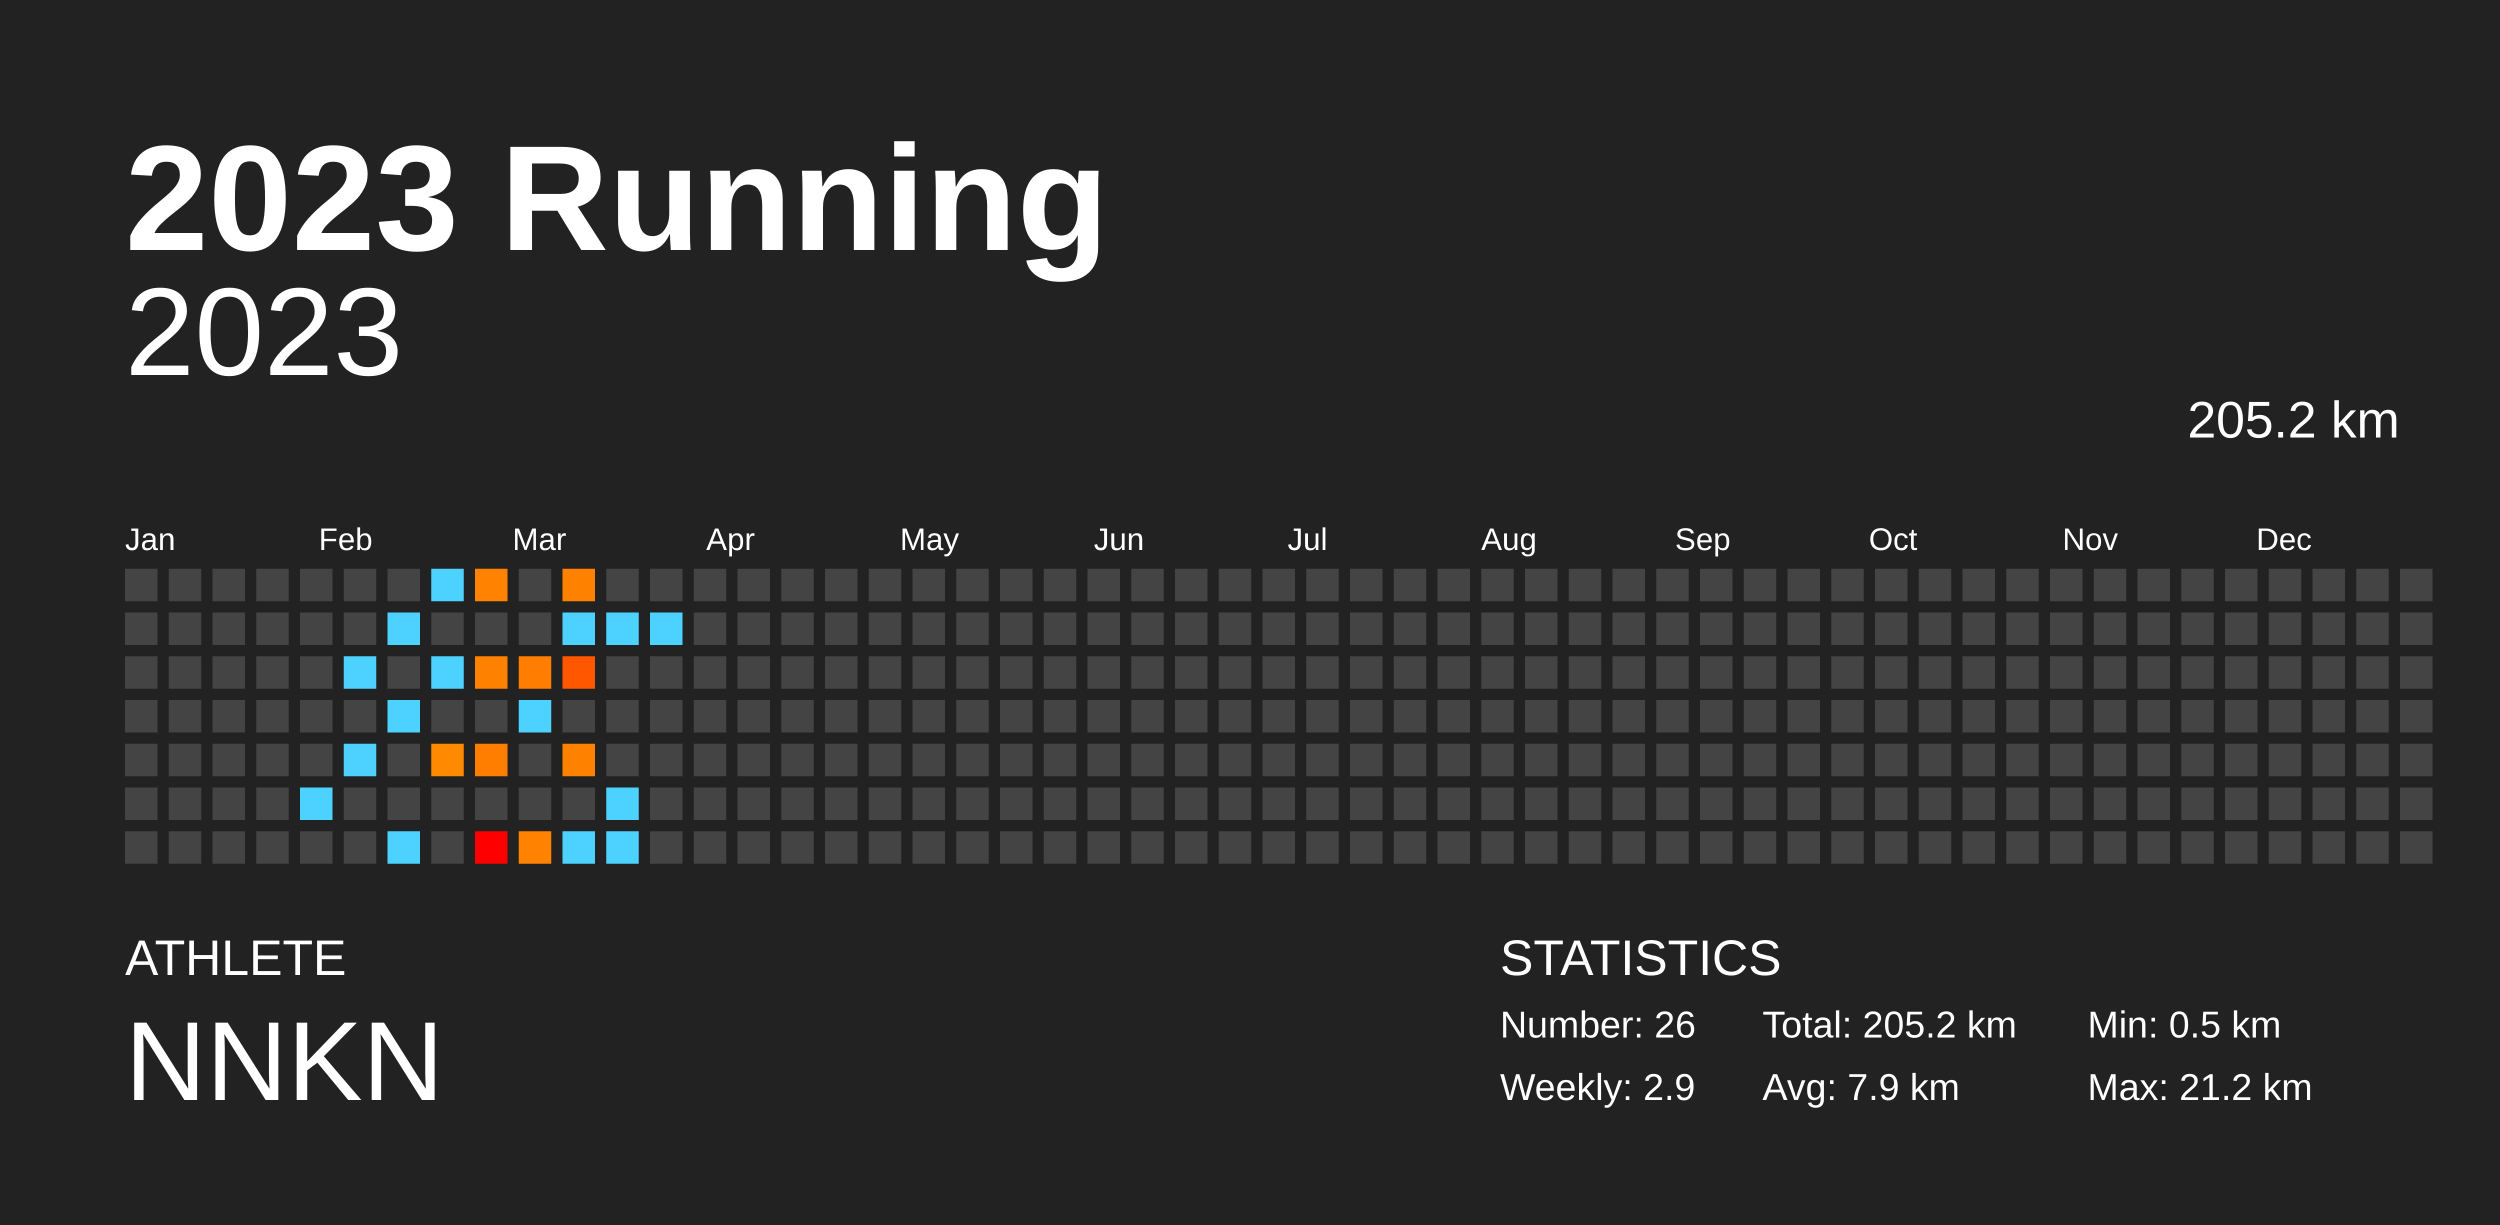
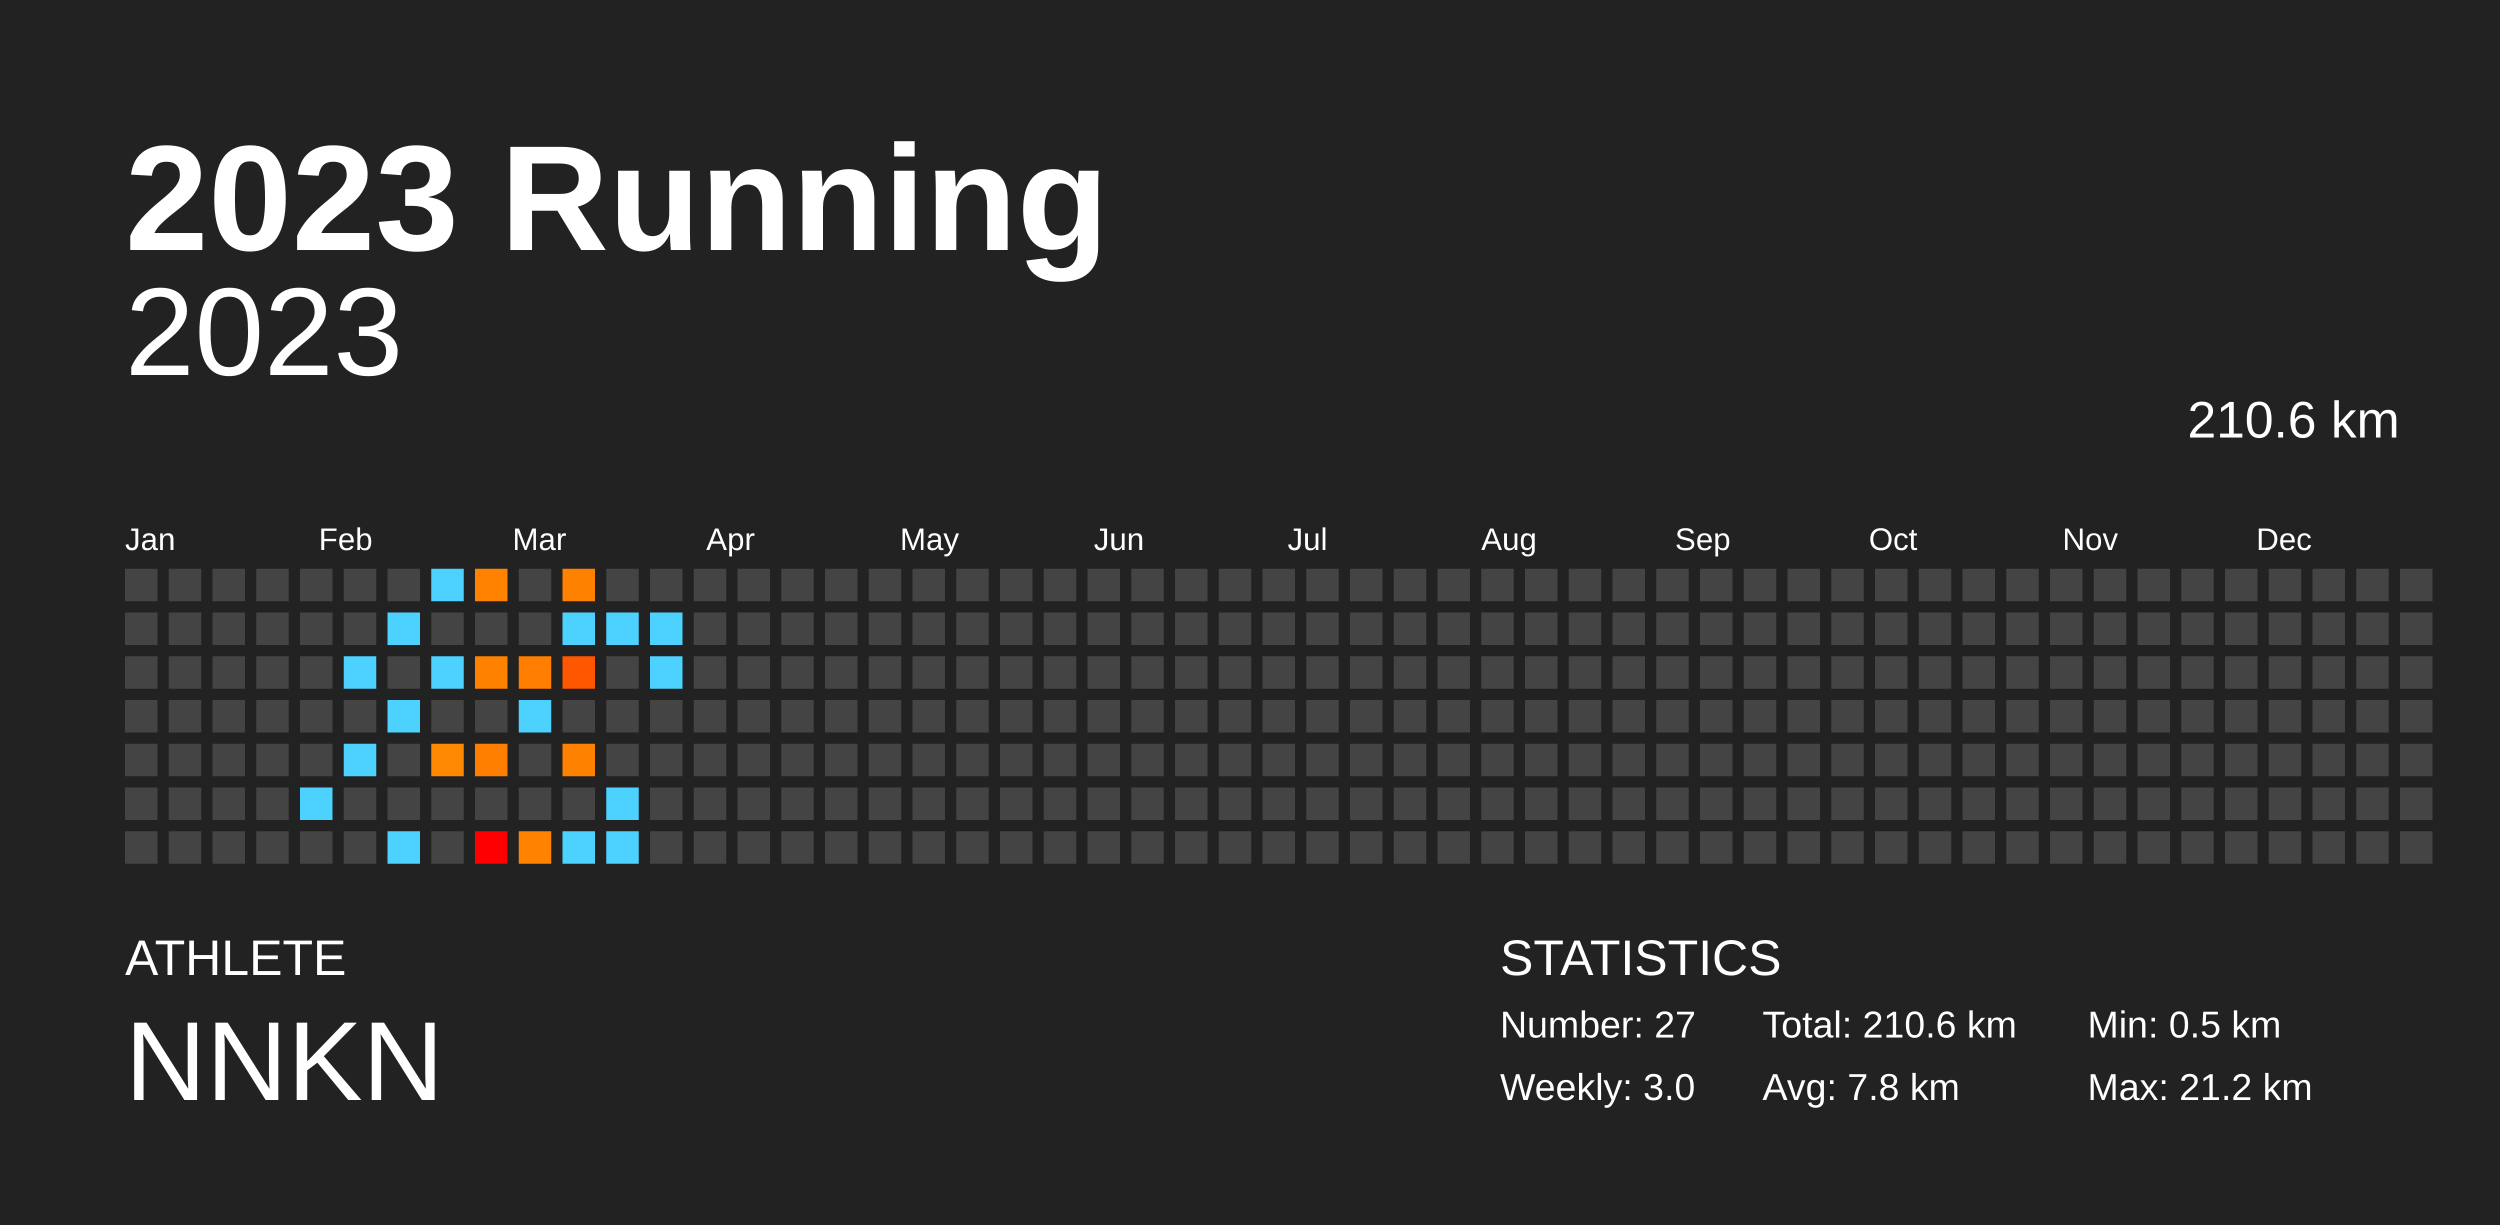
<svg xmlns="http://www.w3.org/2000/svg" baseProfile="full" height="98mm" version="1.1" viewBox="0,0,200,98" width="200mm">
  <defs />
  <rect fill="#222222" height="98" width="200" x="0" y="0" />
  <text fill="#FFFFFF" style="font-size:12px; font-family:Arial; font-weight:bold;" x="10" y="20">2023 Running</text>
  <text fill="#FFFFFF" style="font-size:4px; font-family:Arial" x="10" y="78">ATHLETE</text>
  <text fill="#FFFFFF" style="font-size:9px; font-family:Arial" x="10" y="88">NNKN</text>
  <text fill="#FFFFFF" style="font-size:4px; font-family:Arial" x="120" y="78">STATISTICS</text>
-   <text fill="#FFFFFF" style="font-size:3px; font-family:Arial" x="120" y="83">Number: 26</text>
-   <text fill="#FFFFFF" style="font-size:3px; font-family:Arial" x="120" y="88">Weekly: 2.9</text>
-   <text fill="#FFFFFF" style="font-size:3px; font-family:Arial" x="141" y="83">Total: 205.2 km</text>
-   <text fill="#FFFFFF" style="font-size:3px; font-family:Arial" x="141" y="88">Avg: 7.9 km</text>
+   <text fill="#FFFFFF" style="font-size:3px; font-family:Arial" x="120" y="83">Number: 27</text>
+   <text fill="#FFFFFF" style="font-size:3px; font-family:Arial" x="120" y="88">Weekly: 3.0</text>
+   <text fill="#FFFFFF" style="font-size:3px; font-family:Arial" x="141" y="83">Total: 210.6 km</text>
+   <text fill="#FFFFFF" style="font-size:3px; font-family:Arial" x="141" y="88">Avg: 7.8 km</text>
  <text fill="#FFFFFF" style="font-size:3px; font-family:Arial" x="167" y="83">Min: 0.5 km</text>
  <text fill="#FFFFFF" style="font-size:3px; font-family:Arial" x="167" y="88">Max: 21.2 km</text>
  <text alignment-baseline="hanging" fill="#FFFFFF" style="font-size:10.0px; font-family:Arial;" x="10" y="30">2023</text>
-   <text alignment-baseline="hanging" fill="#FFFFFF" style="font-size:4.125px; font-family:Arial;" x="175" y="35">205.2 km</text>
+   <text alignment-baseline="hanging" fill="#FFFFFF" style="font-size:4.125px; font-family:Arial;" x="175" y="35">210.6 km</text>
  <text fill="#FFFFFF" style="font-size:2.5px; font-family:Arial" x="10.0" y="44">Jan</text>
  <text fill="#FFFFFF" style="font-size:2.5px; font-family:Arial" x="25.5" y="44">Feb</text>
  <text fill="#FFFFFF" style="font-size:2.5px; font-family:Arial" x="41.0" y="44">Mar</text>
  <text fill="#FFFFFF" style="font-size:2.5px; font-family:Arial" x="56.5" y="44">Apr</text>
  <text fill="#FFFFFF" style="font-size:2.5px; font-family:Arial" x="72.0" y="44">May</text>
  <text fill="#FFFFFF" style="font-size:2.5px; font-family:Arial" x="87.5" y="44">Jun</text>
  <text fill="#FFFFFF" style="font-size:2.5px; font-family:Arial" x="103.0" y="44">Jul</text>
  <text fill="#FFFFFF" style="font-size:2.5px; font-family:Arial" x="118.5" y="44">Aug</text>
  <text fill="#FFFFFF" style="font-size:2.5px; font-family:Arial" x="134.0" y="44">Sep</text>
  <text fill="#FFFFFF" style="font-size:2.5px; font-family:Arial" x="149.5" y="44">Oct</text>
  <text fill="#FFFFFF" style="font-size:2.5px; font-family:Arial" x="165.0" y="44">Nov</text>
  <text fill="#FFFFFF" style="font-size:2.5px; font-family:Arial" x="180.5" y="44">Dec</text>
  <rect fill="#444444" height="2.6" width="2.6" x="10.0" y="45.5" />
  <rect fill="#444444" height="2.6" width="2.6" x="10.0" y="49.0" />
  <rect fill="#444444" height="2.6" width="2.6" x="10.0" y="52.5" />
  <rect fill="#444444" height="2.6" width="2.6" x="10.0" y="56.0" />
  <rect fill="#444444" height="2.6" width="2.6" x="10.0" y="59.5" />
  <rect fill="#444444" height="2.6" width="2.6" x="10.0" y="63.0" />
  <rect fill="#444444" height="2.6" width="2.6" x="10.0" y="66.5" />
  <rect fill="#444444" height="2.6" width="2.6" x="13.5" y="45.5" />
  <rect fill="#444444" height="2.6" width="2.6" x="13.5" y="49.0" />
  <rect fill="#444444" height="2.6" width="2.6" x="13.5" y="52.5" />
  <rect fill="#444444" height="2.6" width="2.6" x="13.5" y="56.0" />
  <rect fill="#444444" height="2.6" width="2.6" x="13.5" y="59.5" />
  <rect fill="#444444" height="2.6" width="2.6" x="13.5" y="63.0" />
  <rect fill="#444444" height="2.6" width="2.6" x="13.5" y="66.5" />
  <rect fill="#444444" height="2.6" width="2.6" x="17.0" y="45.5" />
  <rect fill="#444444" height="2.6" width="2.6" x="17.0" y="49.0" />
  <rect fill="#444444" height="2.6" width="2.6" x="17.0" y="52.5" />
  <rect fill="#444444" height="2.6" width="2.6" x="17.0" y="56.0" />
  <rect fill="#444444" height="2.6" width="2.6" x="17.0" y="59.5" />
  <rect fill="#444444" height="2.6" width="2.6" x="17.0" y="63.0" />
  <rect fill="#444444" height="2.6" width="2.6" x="17.0" y="66.5" />
  <rect fill="#444444" height="2.6" width="2.6" x="20.5" y="45.5" />
  <rect fill="#444444" height="2.6" width="2.6" x="20.5" y="49.0" />
  <rect fill="#444444" height="2.6" width="2.6" x="20.5" y="52.5" />
  <rect fill="#444444" height="2.6" width="2.6" x="20.5" y="56.0" />
  <rect fill="#444444" height="2.6" width="2.6" x="20.5" y="59.5" />
  <rect fill="#444444" height="2.6" width="2.6" x="20.5" y="63.0" />
  <rect fill="#444444" height="2.6" width="2.6" x="20.5" y="66.5" />
  <rect fill="#444444" height="2.6" width="2.6" x="24.0" y="45.5" />
  <rect fill="#444444" height="2.6" width="2.6" x="24.0" y="49.0" />
  <rect fill="#444444" height="2.6" width="2.6" x="24.0" y="52.5" />
  <rect fill="#444444" height="2.6" width="2.6" x="24.0" y="56.0" />
  <rect fill="#444444" height="2.6" width="2.6" x="24.0" y="59.5" />
  <rect fill="#4dd2ff" height="2.6" width="2.6" x="24.0" y="63.0" />
  <rect fill="#444444" height="2.6" width="2.6" x="24.0" y="66.5" />
  <rect fill="#444444" height="2.6" width="2.6" x="27.5" y="45.5" />
  <rect fill="#444444" height="2.6" width="2.6" x="27.5" y="49.0" />
  <rect fill="#4dd2ff" height="2.6" width="2.6" x="27.5" y="52.5" />
  <rect fill="#444444" height="2.6" width="2.6" x="27.5" y="56.0" />
  <rect fill="#4dd2ff" height="2.6" width="2.6" x="27.5" y="59.5" />
  <rect fill="#444444" height="2.6" width="2.6" x="27.5" y="63.0" />
  <rect fill="#444444" height="2.6" width="2.6" x="27.5" y="66.5" />
  <rect fill="#444444" height="2.6" width="2.6" x="31.0" y="45.5" />
  <rect fill="#4dd2ff" height="2.6" width="2.6" x="31.0" y="49.0" />
  <rect fill="#444444" height="2.6" width="2.6" x="31.0" y="52.5" />
  <rect fill="#4dd2ff" height="2.6" width="2.6" x="31.0" y="56.0" />
  <rect fill="#444444" height="2.6" width="2.6" x="31.0" y="59.5" />
  <rect fill="#444444" height="2.6" width="2.6" x="31.0" y="63.0" />
  <rect fill="#4dd2ff" height="2.6" width="2.6" x="31.0" y="66.5" />
  <rect fill="#4dd2ff" height="2.6" width="2.6" x="34.5" y="45.5" />
  <rect fill="#444444" height="2.6" width="2.6" x="34.5" y="49.0" />
  <rect fill="#4dd2ff" height="2.6" width="2.6" x="34.5" y="52.5" />
  <rect fill="#444444" height="2.6" width="2.6" x="34.5" y="56.0" />
  <rect fill="#ff8900" height="2.6" width="2.6" x="34.5" y="59.5" />
  <rect fill="#444444" height="2.6" width="2.6" x="34.5" y="63.0" />
  <rect fill="#444444" height="2.6" width="2.6" x="34.5" y="66.5" />
  <rect fill="#ff8200" height="2.6" width="2.6" x="38.0" y="45.5" />
  <rect fill="#444444" height="2.6" width="2.6" x="38.0" y="49.0" />
  <rect fill="#ff8100" height="2.6" width="2.6" x="38.0" y="52.5" />
  <rect fill="#444444" height="2.6" width="2.6" x="38.0" y="56.0" />
  <rect fill="#ff7e00" height="2.6" width="2.6" x="38.0" y="59.5" />
  <rect fill="#444444" height="2.6" width="2.6" x="38.0" y="63.0" />
  <rect fill="red" height="2.6" width="2.6" x="38.0" y="66.5" />
  <rect fill="#444444" height="2.6" width="2.6" x="41.5" y="45.5" />
  <rect fill="#444444" height="2.6" width="2.6" x="41.5" y="49.0" />
  <rect fill="#ff7d00" height="2.6" width="2.6" x="41.5" y="52.5" />
  <rect fill="#4dd2ff" height="2.6" width="2.6" x="41.5" y="56.0" />
  <rect fill="#444444" height="2.6" width="2.6" x="41.5" y="59.5" />
  <rect fill="#444444" height="2.6" width="2.6" x="41.5" y="63.0" />
  <rect fill="#ff8200" height="2.6" width="2.6" x="41.5" y="66.5" />
  <rect fill="#ff8100" height="2.6" width="2.6" x="45.0" y="45.5" />
  <rect fill="#4dd2ff" height="2.6" width="2.6" x="45.0" y="49.0" />
  <rect fill="#ff5700" height="2.6" width="2.6" x="45.0" y="52.5" />
  <rect fill="#444444" height="2.6" width="2.6" x="45.0" y="56.0" />
  <rect fill="#ff8100" height="2.6" width="2.6" x="45.0" y="59.5" />
  <rect fill="#444444" height="2.6" width="2.6" x="45.0" y="63.0" />
  <rect fill="#4dd2ff" height="2.6" width="2.6" x="45.0" y="66.5" />
  <rect fill="#444444" height="2.6" width="2.6" x="48.5" y="45.5" />
  <rect fill="#4dd2ff" height="2.6" width="2.6" x="48.5" y="49.0" />
  <rect fill="#444444" height="2.6" width="2.6" x="48.5" y="52.5" />
  <rect fill="#444444" height="2.6" width="2.6" x="48.5" y="56.0" />
  <rect fill="#444444" height="2.6" width="2.6" x="48.5" y="59.5" />
  <rect fill="#4dd2ff" height="2.6" width="2.6" x="48.5" y="63.0" />
  <rect fill="#4dd2ff" height="2.6" width="2.6" x="48.5" y="66.5" />
  <rect fill="#444444" height="2.6" width="2.6" x="52.0" y="45.5" />
  <rect fill="#4dd2ff" height="2.6" width="2.6" x="52.0" y="49.0" />
-   <rect fill="#444444" height="2.6" width="2.6" x="52.0" y="52.5" />
+   <rect fill="#4dd2ff" height="2.6" width="2.6" x="52.0" y="52.5" />
  <rect fill="#444444" height="2.6" width="2.6" x="52.0" y="56.0" />
  <rect fill="#444444" height="2.6" width="2.6" x="52.0" y="59.5" />
  <rect fill="#444444" height="2.6" width="2.6" x="52.0" y="63.0" />
  <rect fill="#444444" height="2.6" width="2.6" x="52.0" y="66.5" />
  <rect fill="#444444" height="2.6" width="2.6" x="55.5" y="45.5" />
  <rect fill="#444444" height="2.6" width="2.6" x="55.5" y="49.0" />
  <rect fill="#444444" height="2.6" width="2.6" x="55.5" y="52.5" />
  <rect fill="#444444" height="2.6" width="2.6" x="55.5" y="56.0" />
  <rect fill="#444444" height="2.6" width="2.6" x="55.5" y="59.5" />
  <rect fill="#444444" height="2.6" width="2.6" x="55.5" y="63.0" />
  <rect fill="#444444" height="2.6" width="2.6" x="55.5" y="66.5" />
  <rect fill="#444444" height="2.6" width="2.6" x="59.0" y="45.5" />
  <rect fill="#444444" height="2.6" width="2.6" x="59.0" y="49.0" />
  <rect fill="#444444" height="2.6" width="2.6" x="59.0" y="52.5" />
  <rect fill="#444444" height="2.6" width="2.6" x="59.0" y="56.0" />
  <rect fill="#444444" height="2.6" width="2.6" x="59.0" y="59.5" />
  <rect fill="#444444" height="2.6" width="2.6" x="59.0" y="63.0" />
  <rect fill="#444444" height="2.6" width="2.6" x="59.0" y="66.5" />
  <rect fill="#444444" height="2.6" width="2.6" x="62.5" y="45.5" />
  <rect fill="#444444" height="2.6" width="2.6" x="62.5" y="49.0" />
  <rect fill="#444444" height="2.6" width="2.6" x="62.5" y="52.5" />
  <rect fill="#444444" height="2.6" width="2.6" x="62.5" y="56.0" />
  <rect fill="#444444" height="2.6" width="2.6" x="62.5" y="59.5" />
  <rect fill="#444444" height="2.6" width="2.6" x="62.5" y="63.0" />
  <rect fill="#444444" height="2.6" width="2.6" x="62.5" y="66.5" />
  <rect fill="#444444" height="2.6" width="2.6" x="66.0" y="45.5" />
  <rect fill="#444444" height="2.6" width="2.6" x="66.0" y="49.0" />
  <rect fill="#444444" height="2.6" width="2.6" x="66.0" y="52.5" />
  <rect fill="#444444" height="2.6" width="2.6" x="66.0" y="56.0" />
  <rect fill="#444444" height="2.6" width="2.6" x="66.0" y="59.5" />
  <rect fill="#444444" height="2.6" width="2.6" x="66.0" y="63.0" />
  <rect fill="#444444" height="2.6" width="2.6" x="66.0" y="66.5" />
  <rect fill="#444444" height="2.6" width="2.6" x="69.5" y="45.5" />
  <rect fill="#444444" height="2.6" width="2.6" x="69.5" y="49.0" />
  <rect fill="#444444" height="2.6" width="2.6" x="69.5" y="52.5" />
  <rect fill="#444444" height="2.6" width="2.6" x="69.5" y="56.0" />
  <rect fill="#444444" height="2.6" width="2.6" x="69.5" y="59.5" />
  <rect fill="#444444" height="2.6" width="2.6" x="69.5" y="63.0" />
  <rect fill="#444444" height="2.6" width="2.6" x="69.5" y="66.5" />
  <rect fill="#444444" height="2.6" width="2.6" x="73.0" y="45.5" />
  <rect fill="#444444" height="2.6" width="2.6" x="73.0" y="49.0" />
  <rect fill="#444444" height="2.6" width="2.6" x="73.0" y="52.5" />
  <rect fill="#444444" height="2.6" width="2.6" x="73.0" y="56.0" />
  <rect fill="#444444" height="2.6" width="2.6" x="73.0" y="59.5" />
  <rect fill="#444444" height="2.6" width="2.6" x="73.0" y="63.0" />
  <rect fill="#444444" height="2.6" width="2.6" x="73.0" y="66.5" />
  <rect fill="#444444" height="2.6" width="2.6" x="76.5" y="45.5" />
  <rect fill="#444444" height="2.6" width="2.6" x="76.5" y="49.0" />
  <rect fill="#444444" height="2.6" width="2.6" x="76.5" y="52.5" />
  <rect fill="#444444" height="2.6" width="2.6" x="76.5" y="56.0" />
  <rect fill="#444444" height="2.6" width="2.6" x="76.5" y="59.5" />
  <rect fill="#444444" height="2.6" width="2.6" x="76.5" y="63.0" />
  <rect fill="#444444" height="2.6" width="2.6" x="76.5" y="66.5" />
  <rect fill="#444444" height="2.6" width="2.6" x="80.0" y="45.5" />
  <rect fill="#444444" height="2.6" width="2.6" x="80.0" y="49.0" />
  <rect fill="#444444" height="2.6" width="2.6" x="80.0" y="52.5" />
  <rect fill="#444444" height="2.6" width="2.6" x="80.0" y="56.0" />
  <rect fill="#444444" height="2.6" width="2.6" x="80.0" y="59.5" />
  <rect fill="#444444" height="2.6" width="2.6" x="80.0" y="63.0" />
  <rect fill="#444444" height="2.6" width="2.6" x="80.0" y="66.5" />
  <rect fill="#444444" height="2.6" width="2.6" x="83.5" y="45.5" />
  <rect fill="#444444" height="2.6" width="2.6" x="83.5" y="49.0" />
  <rect fill="#444444" height="2.6" width="2.6" x="83.5" y="52.5" />
  <rect fill="#444444" height="2.6" width="2.6" x="83.5" y="56.0" />
  <rect fill="#444444" height="2.6" width="2.6" x="83.5" y="59.5" />
  <rect fill="#444444" height="2.6" width="2.6" x="83.5" y="63.0" />
  <rect fill="#444444" height="2.6" width="2.6" x="83.5" y="66.5" />
  <rect fill="#444444" height="2.6" width="2.6" x="87.0" y="45.5" />
  <rect fill="#444444" height="2.6" width="2.6" x="87.0" y="49.0" />
  <rect fill="#444444" height="2.6" width="2.6" x="87.0" y="52.5" />
  <rect fill="#444444" height="2.6" width="2.6" x="87.0" y="56.0" />
  <rect fill="#444444" height="2.6" width="2.6" x="87.0" y="59.5" />
  <rect fill="#444444" height="2.6" width="2.6" x="87.0" y="63.0" />
  <rect fill="#444444" height="2.6" width="2.6" x="87.0" y="66.5" />
  <rect fill="#444444" height="2.6" width="2.6" x="90.5" y="45.5" />
  <rect fill="#444444" height="2.6" width="2.6" x="90.5" y="49.0" />
  <rect fill="#444444" height="2.6" width="2.6" x="90.5" y="52.5" />
  <rect fill="#444444" height="2.6" width="2.6" x="90.5" y="56.0" />
  <rect fill="#444444" height="2.6" width="2.6" x="90.5" y="59.5" />
  <rect fill="#444444" height="2.6" width="2.6" x="90.5" y="63.0" />
  <rect fill="#444444" height="2.6" width="2.6" x="90.5" y="66.5" />
  <rect fill="#444444" height="2.6" width="2.6" x="94.0" y="45.5" />
  <rect fill="#444444" height="2.6" width="2.6" x="94.0" y="49.0" />
  <rect fill="#444444" height="2.6" width="2.6" x="94.0" y="52.5" />
  <rect fill="#444444" height="2.6" width="2.6" x="94.0" y="56.0" />
  <rect fill="#444444" height="2.6" width="2.6" x="94.0" y="59.5" />
  <rect fill="#444444" height="2.6" width="2.6" x="94.0" y="63.0" />
  <rect fill="#444444" height="2.6" width="2.6" x="94.0" y="66.5" />
  <rect fill="#444444" height="2.6" width="2.6" x="97.5" y="45.5" />
  <rect fill="#444444" height="2.6" width="2.6" x="97.5" y="49.0" />
  <rect fill="#444444" height="2.6" width="2.6" x="97.5" y="52.5" />
  <rect fill="#444444" height="2.6" width="2.6" x="97.5" y="56.0" />
  <rect fill="#444444" height="2.6" width="2.6" x="97.5" y="59.5" />
  <rect fill="#444444" height="2.6" width="2.6" x="97.5" y="63.0" />
  <rect fill="#444444" height="2.6" width="2.6" x="97.5" y="66.5" />
  <rect fill="#444444" height="2.6" width="2.6" x="101.0" y="45.5" />
  <rect fill="#444444" height="2.6" width="2.6" x="101.0" y="49.0" />
  <rect fill="#444444" height="2.6" width="2.6" x="101.0" y="52.5" />
  <rect fill="#444444" height="2.6" width="2.6" x="101.0" y="56.0" />
  <rect fill="#444444" height="2.6" width="2.6" x="101.0" y="59.5" />
  <rect fill="#444444" height="2.6" width="2.6" x="101.0" y="63.0" />
  <rect fill="#444444" height="2.6" width="2.6" x="101.0" y="66.5" />
  <rect fill="#444444" height="2.6" width="2.6" x="104.5" y="45.5" />
  <rect fill="#444444" height="2.6" width="2.6" x="104.5" y="49.0" />
  <rect fill="#444444" height="2.6" width="2.6" x="104.5" y="52.5" />
  <rect fill="#444444" height="2.6" width="2.6" x="104.5" y="56.0" />
  <rect fill="#444444" height="2.6" width="2.6" x="104.5" y="59.5" />
  <rect fill="#444444" height="2.6" width="2.6" x="104.5" y="63.0" />
  <rect fill="#444444" height="2.6" width="2.6" x="104.5" y="66.5" />
  <rect fill="#444444" height="2.6" width="2.6" x="108.0" y="45.5" />
  <rect fill="#444444" height="2.6" width="2.6" x="108.0" y="49.0" />
  <rect fill="#444444" height="2.6" width="2.6" x="108.0" y="52.5" />
  <rect fill="#444444" height="2.6" width="2.6" x="108.0" y="56.0" />
  <rect fill="#444444" height="2.6" width="2.6" x="108.0" y="59.5" />
  <rect fill="#444444" height="2.6" width="2.6" x="108.0" y="63.0" />
  <rect fill="#444444" height="2.6" width="2.6" x="108.0" y="66.5" />
  <rect fill="#444444" height="2.6" width="2.6" x="111.5" y="45.5" />
  <rect fill="#444444" height="2.6" width="2.6" x="111.5" y="49.0" />
  <rect fill="#444444" height="2.6" width="2.6" x="111.5" y="52.5" />
  <rect fill="#444444" height="2.6" width="2.6" x="111.5" y="56.0" />
  <rect fill="#444444" height="2.6" width="2.6" x="111.5" y="59.5" />
  <rect fill="#444444" height="2.6" width="2.6" x="111.5" y="63.0" />
  <rect fill="#444444" height="2.6" width="2.6" x="111.5" y="66.5" />
  <rect fill="#444444" height="2.6" width="2.6" x="115.0" y="45.5" />
  <rect fill="#444444" height="2.6" width="2.6" x="115.0" y="49.0" />
  <rect fill="#444444" height="2.6" width="2.6" x="115.0" y="52.5" />
  <rect fill="#444444" height="2.6" width="2.6" x="115.0" y="56.0" />
  <rect fill="#444444" height="2.6" width="2.6" x="115.0" y="59.5" />
  <rect fill="#444444" height="2.6" width="2.6" x="115.0" y="63.0" />
  <rect fill="#444444" height="2.6" width="2.6" x="115.0" y="66.5" />
  <rect fill="#444444" height="2.6" width="2.6" x="118.5" y="45.5" />
  <rect fill="#444444" height="2.6" width="2.6" x="118.5" y="49.0" />
  <rect fill="#444444" height="2.6" width="2.6" x="118.5" y="52.5" />
  <rect fill="#444444" height="2.6" width="2.6" x="118.5" y="56.0" />
  <rect fill="#444444" height="2.6" width="2.6" x="118.5" y="59.5" />
  <rect fill="#444444" height="2.6" width="2.6" x="118.5" y="63.0" />
  <rect fill="#444444" height="2.6" width="2.6" x="118.5" y="66.5" />
  <rect fill="#444444" height="2.6" width="2.6" x="122.0" y="45.5" />
  <rect fill="#444444" height="2.6" width="2.6" x="122.0" y="49.0" />
  <rect fill="#444444" height="2.6" width="2.6" x="122.0" y="52.5" />
  <rect fill="#444444" height="2.6" width="2.6" x="122.0" y="56.0" />
  <rect fill="#444444" height="2.6" width="2.6" x="122.0" y="59.5" />
  <rect fill="#444444" height="2.6" width="2.6" x="122.0" y="63.0" />
  <rect fill="#444444" height="2.6" width="2.6" x="122.0" y="66.5" />
  <rect fill="#444444" height="2.6" width="2.6" x="125.5" y="45.5" />
  <rect fill="#444444" height="2.6" width="2.6" x="125.5" y="49.0" />
  <rect fill="#444444" height="2.6" width="2.6" x="125.5" y="52.5" />
  <rect fill="#444444" height="2.6" width="2.6" x="125.5" y="56.0" />
  <rect fill="#444444" height="2.6" width="2.6" x="125.5" y="59.5" />
  <rect fill="#444444" height="2.6" width="2.6" x="125.5" y="63.0" />
  <rect fill="#444444" height="2.6" width="2.6" x="125.5" y="66.5" />
  <rect fill="#444444" height="2.6" width="2.6" x="129.0" y="45.5" />
  <rect fill="#444444" height="2.6" width="2.6" x="129.0" y="49.0" />
  <rect fill="#444444" height="2.6" width="2.6" x="129.0" y="52.5" />
  <rect fill="#444444" height="2.6" width="2.6" x="129.0" y="56.0" />
  <rect fill="#444444" height="2.6" width="2.6" x="129.0" y="59.5" />
  <rect fill="#444444" height="2.6" width="2.6" x="129.0" y="63.0" />
  <rect fill="#444444" height="2.6" width="2.6" x="129.0" y="66.5" />
  <rect fill="#444444" height="2.6" width="2.6" x="132.5" y="45.5" />
  <rect fill="#444444" height="2.6" width="2.6" x="132.5" y="49.0" />
  <rect fill="#444444" height="2.6" width="2.6" x="132.5" y="52.5" />
  <rect fill="#444444" height="2.6" width="2.6" x="132.5" y="56.0" />
  <rect fill="#444444" height="2.6" width="2.6" x="132.5" y="59.5" />
  <rect fill="#444444" height="2.6" width="2.6" x="132.5" y="63.0" />
  <rect fill="#444444" height="2.6" width="2.6" x="132.5" y="66.5" />
  <rect fill="#444444" height="2.6" width="2.6" x="136.0" y="45.5" />
  <rect fill="#444444" height="2.6" width="2.6" x="136.0" y="49.0" />
  <rect fill="#444444" height="2.6" width="2.6" x="136.0" y="52.5" />
  <rect fill="#444444" height="2.6" width="2.6" x="136.0" y="56.0" />
  <rect fill="#444444" height="2.6" width="2.6" x="136.0" y="59.5" />
  <rect fill="#444444" height="2.6" width="2.6" x="136.0" y="63.0" />
  <rect fill="#444444" height="2.6" width="2.6" x="136.0" y="66.5" />
  <rect fill="#444444" height="2.6" width="2.6" x="139.5" y="45.5" />
  <rect fill="#444444" height="2.6" width="2.6" x="139.5" y="49.0" />
  <rect fill="#444444" height="2.6" width="2.6" x="139.5" y="52.5" />
  <rect fill="#444444" height="2.6" width="2.6" x="139.5" y="56.0" />
  <rect fill="#444444" height="2.6" width="2.6" x="139.5" y="59.5" />
  <rect fill="#444444" height="2.6" width="2.6" x="139.5" y="63.0" />
  <rect fill="#444444" height="2.6" width="2.6" x="139.5" y="66.5" />
  <rect fill="#444444" height="2.6" width="2.6" x="143.0" y="45.5" />
  <rect fill="#444444" height="2.6" width="2.6" x="143.0" y="49.0" />
  <rect fill="#444444" height="2.6" width="2.6" x="143.0" y="52.5" />
  <rect fill="#444444" height="2.6" width="2.6" x="143.0" y="56.0" />
  <rect fill="#444444" height="2.6" width="2.6" x="143.0" y="59.5" />
  <rect fill="#444444" height="2.6" width="2.6" x="143.0" y="63.0" />
  <rect fill="#444444" height="2.6" width="2.6" x="143.0" y="66.5" />
  <rect fill="#444444" height="2.6" width="2.6" x="146.5" y="45.5" />
  <rect fill="#444444" height="2.6" width="2.6" x="146.5" y="49.0" />
  <rect fill="#444444" height="2.6" width="2.6" x="146.5" y="52.5" />
  <rect fill="#444444" height="2.6" width="2.6" x="146.5" y="56.0" />
  <rect fill="#444444" height="2.6" width="2.6" x="146.5" y="59.5" />
  <rect fill="#444444" height="2.6" width="2.6" x="146.5" y="63.0" />
  <rect fill="#444444" height="2.6" width="2.6" x="146.5" y="66.5" />
  <rect fill="#444444" height="2.6" width="2.6" x="150.0" y="45.5" />
  <rect fill="#444444" height="2.6" width="2.6" x="150.0" y="49.0" />
  <rect fill="#444444" height="2.6" width="2.6" x="150.0" y="52.5" />
  <rect fill="#444444" height="2.6" width="2.6" x="150.0" y="56.0" />
  <rect fill="#444444" height="2.6" width="2.6" x="150.0" y="59.5" />
  <rect fill="#444444" height="2.6" width="2.6" x="150.0" y="63.0" />
  <rect fill="#444444" height="2.6" width="2.6" x="150.0" y="66.5" />
  <rect fill="#444444" height="2.6" width="2.6" x="153.5" y="45.5" />
  <rect fill="#444444" height="2.6" width="2.6" x="153.5" y="49.0" />
  <rect fill="#444444" height="2.6" width="2.6" x="153.5" y="52.5" />
  <rect fill="#444444" height="2.6" width="2.6" x="153.5" y="56.0" />
  <rect fill="#444444" height="2.6" width="2.6" x="153.5" y="59.5" />
  <rect fill="#444444" height="2.6" width="2.6" x="153.5" y="63.0" />
  <rect fill="#444444" height="2.6" width="2.6" x="153.5" y="66.5" />
  <rect fill="#444444" height="2.6" width="2.6" x="157.0" y="45.5" />
  <rect fill="#444444" height="2.6" width="2.6" x="157.0" y="49.0" />
  <rect fill="#444444" height="2.6" width="2.6" x="157.0" y="52.5" />
  <rect fill="#444444" height="2.6" width="2.6" x="157.0" y="56.0" />
  <rect fill="#444444" height="2.6" width="2.6" x="157.0" y="59.5" />
  <rect fill="#444444" height="2.6" width="2.6" x="157.0" y="63.0" />
  <rect fill="#444444" height="2.6" width="2.6" x="157.0" y="66.5" />
  <rect fill="#444444" height="2.6" width="2.6" x="160.5" y="45.5" />
  <rect fill="#444444" height="2.6" width="2.6" x="160.5" y="49.0" />
  <rect fill="#444444" height="2.6" width="2.6" x="160.5" y="52.5" />
  <rect fill="#444444" height="2.6" width="2.6" x="160.5" y="56.0" />
  <rect fill="#444444" height="2.6" width="2.6" x="160.5" y="59.5" />
  <rect fill="#444444" height="2.6" width="2.6" x="160.5" y="63.0" />
  <rect fill="#444444" height="2.6" width="2.6" x="160.5" y="66.5" />
  <rect fill="#444444" height="2.6" width="2.6" x="164.0" y="45.5" />
  <rect fill="#444444" height="2.6" width="2.6" x="164.0" y="49.0" />
  <rect fill="#444444" height="2.6" width="2.6" x="164.0" y="52.5" />
  <rect fill="#444444" height="2.6" width="2.6" x="164.0" y="56.0" />
  <rect fill="#444444" height="2.6" width="2.6" x="164.0" y="59.5" />
  <rect fill="#444444" height="2.6" width="2.6" x="164.0" y="63.0" />
  <rect fill="#444444" height="2.6" width="2.6" x="164.0" y="66.5" />
  <rect fill="#444444" height="2.6" width="2.6" x="167.5" y="45.5" />
  <rect fill="#444444" height="2.6" width="2.6" x="167.5" y="49.0" />
  <rect fill="#444444" height="2.6" width="2.6" x="167.5" y="52.5" />
  <rect fill="#444444" height="2.6" width="2.6" x="167.5" y="56.0" />
  <rect fill="#444444" height="2.6" width="2.6" x="167.5" y="59.5" />
  <rect fill="#444444" height="2.6" width="2.6" x="167.5" y="63.0" />
  <rect fill="#444444" height="2.6" width="2.6" x="167.5" y="66.5" />
  <rect fill="#444444" height="2.6" width="2.6" x="171.0" y="45.5" />
  <rect fill="#444444" height="2.6" width="2.6" x="171.0" y="49.0" />
  <rect fill="#444444" height="2.6" width="2.6" x="171.0" y="52.5" />
  <rect fill="#444444" height="2.6" width="2.6" x="171.0" y="56.0" />
  <rect fill="#444444" height="2.6" width="2.6" x="171.0" y="59.5" />
  <rect fill="#444444" height="2.6" width="2.6" x="171.0" y="63.0" />
  <rect fill="#444444" height="2.6" width="2.6" x="171.0" y="66.5" />
  <rect fill="#444444" height="2.6" width="2.6" x="174.5" y="45.5" />
  <rect fill="#444444" height="2.6" width="2.6" x="174.5" y="49.0" />
  <rect fill="#444444" height="2.6" width="2.6" x="174.5" y="52.5" />
  <rect fill="#444444" height="2.6" width="2.6" x="174.5" y="56.0" />
  <rect fill="#444444" height="2.6" width="2.6" x="174.5" y="59.5" />
  <rect fill="#444444" height="2.6" width="2.6" x="174.5" y="63.0" />
  <rect fill="#444444" height="2.6" width="2.6" x="174.5" y="66.5" />
  <rect fill="#444444" height="2.6" width="2.6" x="178.0" y="45.5" />
  <rect fill="#444444" height="2.6" width="2.6" x="178.0" y="49.0" />
  <rect fill="#444444" height="2.6" width="2.6" x="178.0" y="52.5" />
  <rect fill="#444444" height="2.6" width="2.6" x="178.0" y="56.0" />
  <rect fill="#444444" height="2.6" width="2.6" x="178.0" y="59.5" />
  <rect fill="#444444" height="2.6" width="2.6" x="178.0" y="63.0" />
  <rect fill="#444444" height="2.6" width="2.6" x="178.0" y="66.5" />
  <rect fill="#444444" height="2.6" width="2.6" x="181.5" y="45.5" />
  <rect fill="#444444" height="2.6" width="2.6" x="181.5" y="49.0" />
  <rect fill="#444444" height="2.6" width="2.6" x="181.5" y="52.5" />
  <rect fill="#444444" height="2.6" width="2.6" x="181.5" y="56.0" />
  <rect fill="#444444" height="2.6" width="2.6" x="181.5" y="59.5" />
  <rect fill="#444444" height="2.6" width="2.6" x="181.5" y="63.0" />
  <rect fill="#444444" height="2.6" width="2.6" x="181.5" y="66.5" />
  <rect fill="#444444" height="2.6" width="2.6" x="185.0" y="45.5" />
  <rect fill="#444444" height="2.6" width="2.6" x="185.0" y="49.0" />
  <rect fill="#444444" height="2.6" width="2.6" x="185.0" y="52.5" />
  <rect fill="#444444" height="2.6" width="2.6" x="185.0" y="56.0" />
  <rect fill="#444444" height="2.6" width="2.6" x="185.0" y="59.5" />
  <rect fill="#444444" height="2.6" width="2.6" x="185.0" y="63.0" />
  <rect fill="#444444" height="2.6" width="2.6" x="185.0" y="66.5" />
  <rect fill="#444444" height="2.6" width="2.6" x="188.5" y="45.5" />
  <rect fill="#444444" height="2.6" width="2.6" x="188.5" y="49.0" />
  <rect fill="#444444" height="2.6" width="2.6" x="188.5" y="52.5" />
  <rect fill="#444444" height="2.6" width="2.6" x="188.5" y="56.0" />
  <rect fill="#444444" height="2.6" width="2.6" x="188.5" y="59.5" />
  <rect fill="#444444" height="2.6" width="2.6" x="188.5" y="63.0" />
  <rect fill="#444444" height="2.6" width="2.6" x="188.5" y="66.5" />
  <rect fill="#444444" height="2.6" width="2.6" x="192.0" y="45.5" />
  <rect fill="#444444" height="2.6" width="2.6" x="192.0" y="49.0" />
  <rect fill="#444444" height="2.6" width="2.6" x="192.0" y="52.5" />
  <rect fill="#444444" height="2.6" width="2.6" x="192.0" y="56.0" />
  <rect fill="#444444" height="2.6" width="2.6" x="192.0" y="59.5" />
  <rect fill="#444444" height="2.6" width="2.6" x="192.0" y="63.0" />
  <rect fill="#444444" height="2.6" width="2.6" x="192.0" y="66.5" />
</svg>
